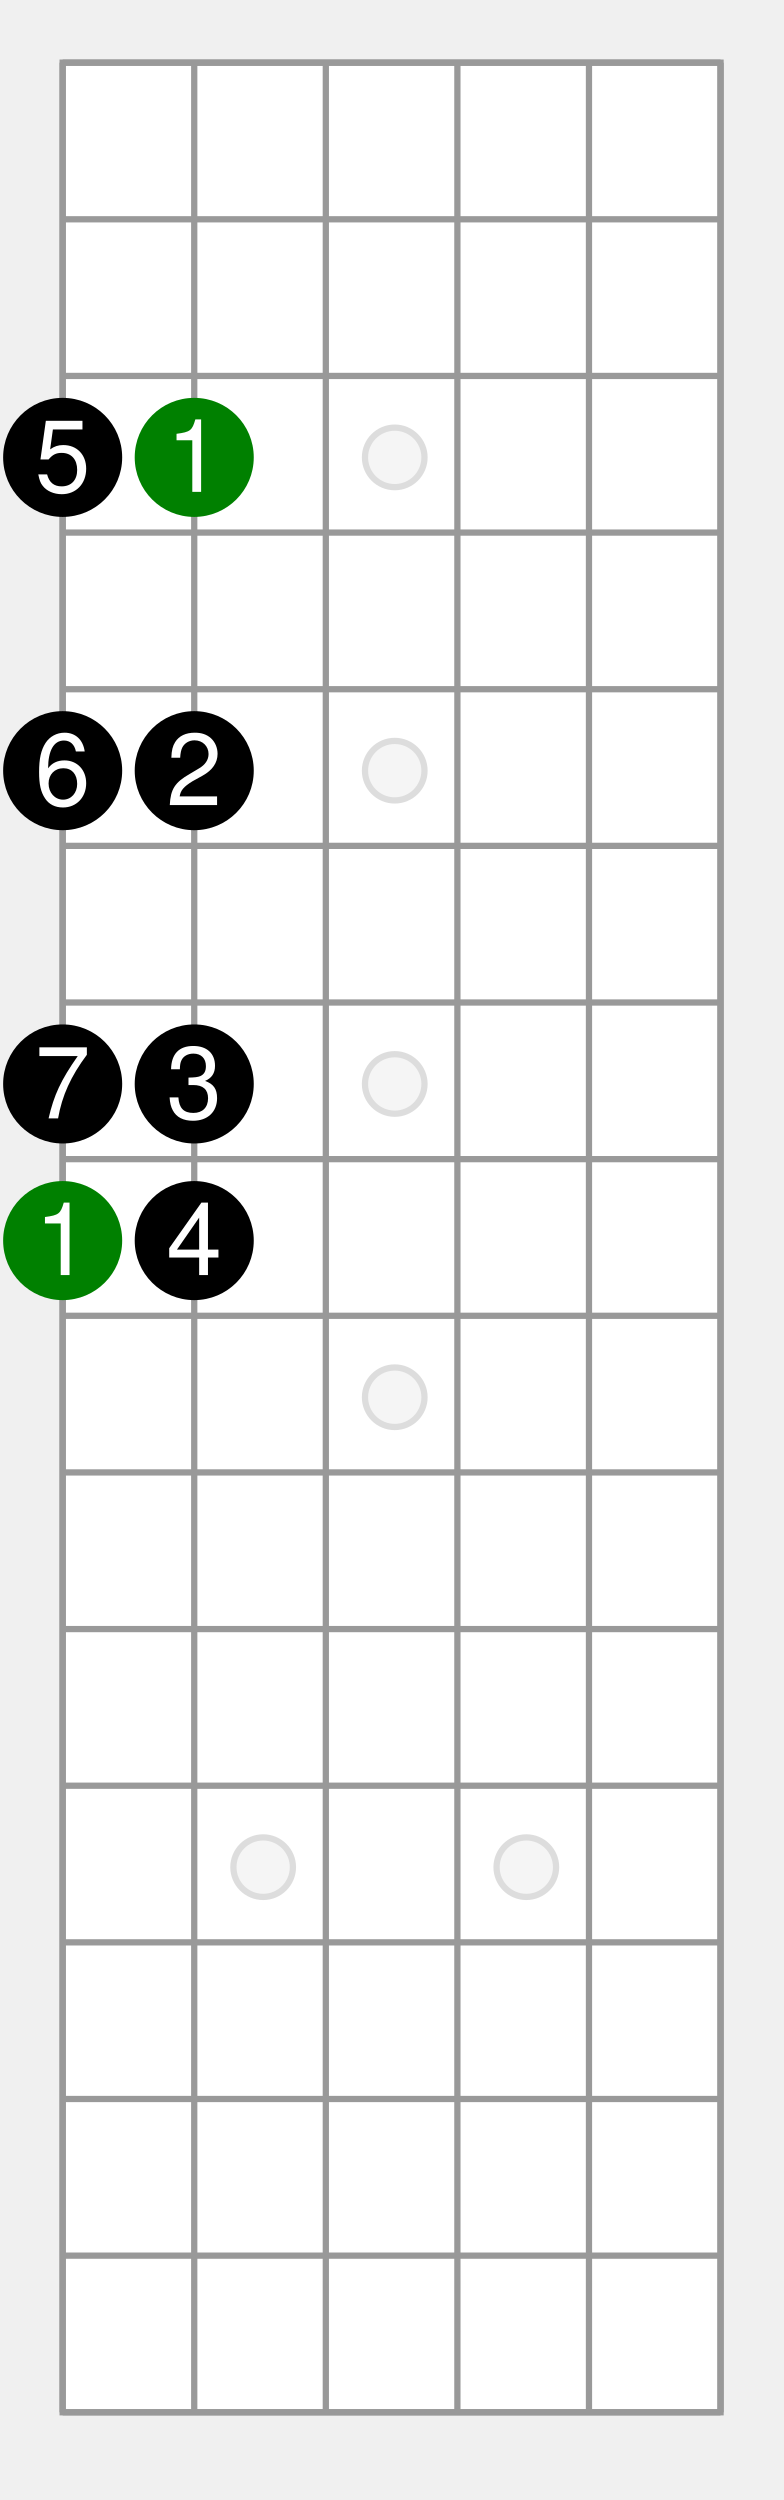
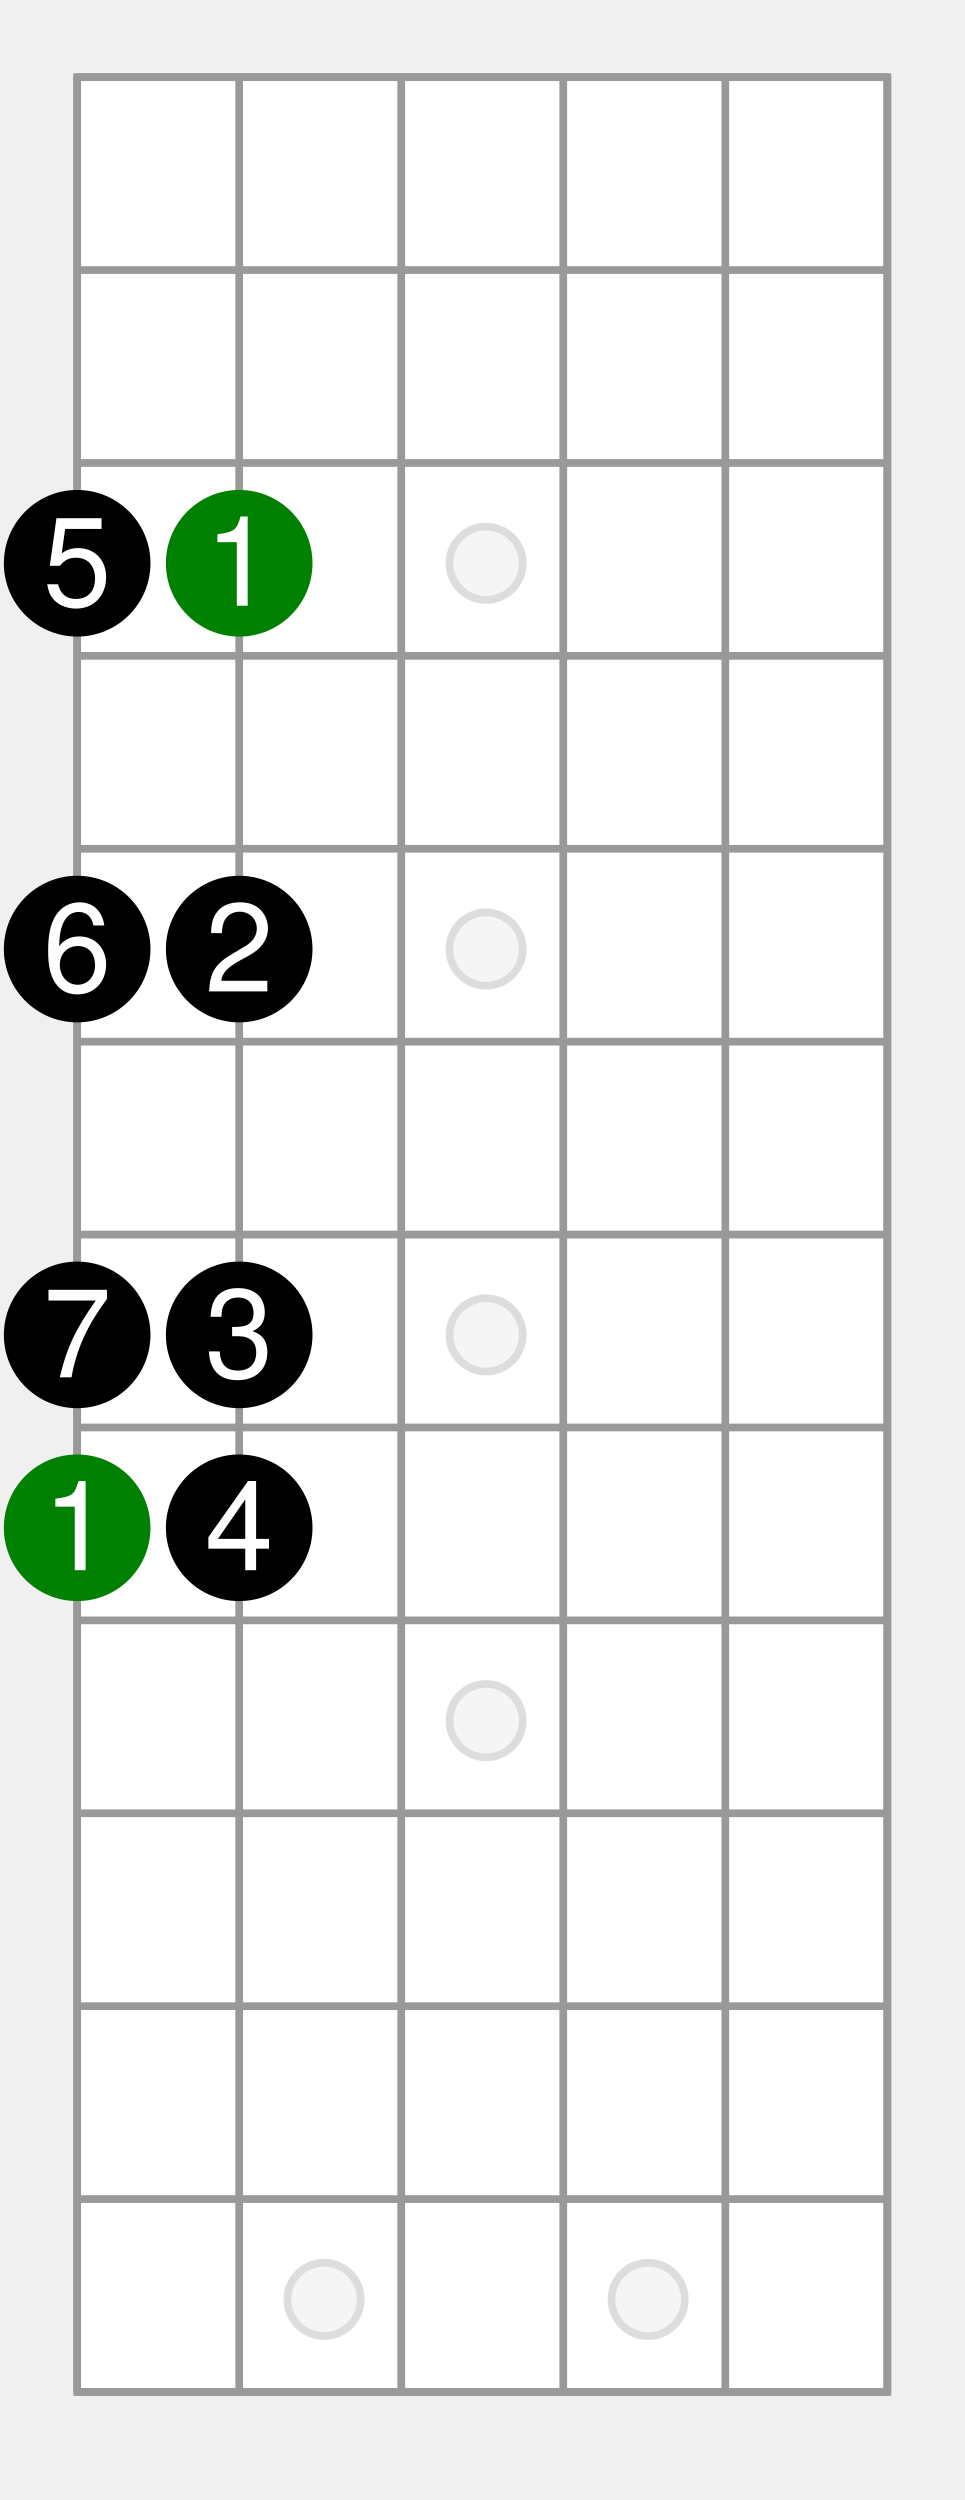
- <svg xmlns="http://www.w3.org/2000/svg" id="diagram-new" class="fbd-diagram" width="100%" viewBox="0 0 125 399" preserveAspectRatio="xMidYMid meet" font-size="16px" data-fbd="{&quot;numStrings&quot;:6,&quot;numFrets&quot;:15,&quot;inlays&quot;:[3,5,7,9,&quot;12:double&quot;],&quot;grid&quot;:[[null,null,null,null,null,null,null,null],[null,null,null,null,null,null,null,null],[null,null,null,null,null,null,null,null],[null,{&quot;dot&quot;:true,&quot;label&quot;:&quot;5&quot;},{&quot;dot&quot;:true,&quot;class&quot;:&quot;fbd-note-root&quot;,&quot;label&quot;:&quot;1&quot;},null,null,null,null,null],[null,null,null,null,null,null,null,null],[null,{&quot;dot&quot;:true,&quot;label&quot;:&quot;6&quot;},{&quot;dot&quot;:true,&quot;label&quot;:&quot;2&quot;},null,null,null,null,null],[null,null,null,null,null,null,null,null],[null,{&quot;dot&quot;:true,&quot;label&quot;:&quot;7&quot;},{&quot;dot&quot;:true,&quot;label&quot;:&quot;3&quot;},null,null,null,null,null],[null,{&quot;dot&quot;:true,&quot;class&quot;:&quot;fbd-note-root&quot;,&quot;label&quot;:&quot;1&quot;},{&quot;dot&quot;:true,&quot;label&quot;:&quot;4&quot;},null,null,null,null,null],[null,null,null,null,null,null,null,null],[null],[null],[null]]}">
+ <svg xmlns="http://www.w3.org/2000/svg" id="diagram-new" class="fbd-diagram" width="100%" viewBox="0 0 125 324" preserveAspectRatio="xMidYMid meet" font-size="16px" data-fbd="{&quot;numStrings&quot;:6,&quot;numFrets&quot;:12,&quot;inlays&quot;:[3,5,7,9,&quot;12:double&quot;],&quot;grid&quot;:[[null,null,null,null,null,null,null,null],[null,null,null,null,null,null,null,null],[null,null,null,null,null,null,null,null],[null,{&quot;dot&quot;:true,&quot;label&quot;:&quot;5&quot;},{&quot;dot&quot;:true,&quot;class&quot;:&quot;fbd-note-root&quot;,&quot;label&quot;:&quot;1&quot;},null,null,null,null,null],[null,null,null,null,null,null,null,null],[null,{&quot;dot&quot;:true,&quot;label&quot;:&quot;6&quot;},{&quot;dot&quot;:true,&quot;label&quot;:&quot;2&quot;},null,null,null,null,null],[null,null,null,null,null,null,null,null],[null,{&quot;dot&quot;:true,&quot;label&quot;:&quot;7&quot;},{&quot;dot&quot;:true,&quot;label&quot;:&quot;3&quot;},null,null,null,null,null],[null,{&quot;dot&quot;:true,&quot;class&quot;:&quot;fbd-note-root&quot;,&quot;label&quot;:&quot;1&quot;},{&quot;dot&quot;:true,&quot;label&quot;:&quot;4&quot;},null,null,null,null,null],[null,null,null,null,null,null,null,null],[null],[null],[null]]}">
  <style type="text/css">/*  */
 .fbd-grid { stroke: #999; } .fbd-grid-background { fill: #fff; } .fbd-diagram { font-family: "Helvetica Neue",Helvetica,Arial,sans-serif; font-weight: 500; } .fbd-inlays { fill: #f5f5f5; stroke: #ddd; } .fbd-positions text { fill: #333; text-anchor: middle; } .fbd-positions circle + text { fill: #fff; } .fbd-dots { fill: #000; stroke: none; } .fbd-note-footer { font-size: 75%; text-anchor: middle; fill: #000; } .fbd-note-root circle { fill: green; } .fbd-note-optional circle { fill: #fff; stroke: #999; stroke-dasharray: 5,2; } .fbd-note-optional circle + text { fill: #666; } .fbd-note-chromatic circle { fill: #fcc; } .fbd-note-chromatic circle + text { fill: #000; }
/*  */
</style>
  <g class="fbd-grid">
-     <rect class="fbd-grid-background" x="10" y="10" width="105" height="375" />
-     <path class="fbd-frets" d=" M10 10 h105 M10 35 h105 M10 60 h105 M10 85 h105 M10 110 h105 M10 135 h105 M10 160 h105 M10 185 h105 M10 210 h105 M10 235 h105 M10 260 h105 M10 285 h105 M10 310 h105 M10 335 h105 M10 360 h105 M10 385 h105" />
-     <path class="fbd-strings" d=" M10 10 v375 M31 10 v375 M52 10 v375 M73 10 v375 M94 10 v375 M115 10 v375" />
+     <rect class="fbd-grid-background" x="10" y="10" width="105" height="300" />
+     <path class="fbd-frets" d=" M10 10 h105 M10 35 h105 M10 60 h105 M10 85 h105 M10 110 h105 M10 135 h105 M10 160 h105 M10 185 h105 M10 210 h105 M10 235 h105 M10 260 h105 M10 285 h105 M10 310 h105" />
+     <path class="fbd-strings" d=" M10 10 v300 M31 10 v300 M52 10 v300 M73 10 v300 M94 10 v300 M115 10 v300" />
  </g>
  <g class="fbd-inlays">
    <circle cx="63" cy="73" r="4.75" />
    <circle cx="63" cy="123" r="4.75" />
    <circle cx="63" cy="173" r="4.75" />
    <circle cx="63" cy="223" r="4.75" />
    <circle cx="42" cy="298" r="4.75" />
    <circle cx="84" cy="298" r="4.75" />
  </g>
  <g class="fbd-positions">
    <g class="fbd-pos-1-3">
      <circle cx="10" cy="73" r="9.5" />
      <text x="10" y="78.5">5</text>
    </g>
    <g class="fbd-pos-2-3 fbd-note-root">
      <circle cx="31" cy="73" r="9.5" />
      <text x="31" y="78.5">1</text>
    </g>
    <g class="fbd-pos-1-5">
      <circle cx="10" cy="123" r="9.5" />
      <text x="10" y="128.5">6</text>
    </g>
    <g class="fbd-pos-2-5">
      <circle cx="31" cy="123" r="9.5" />
      <text x="31" y="128.5">2</text>
    </g>
    <g class="fbd-pos-1-7">
      <circle cx="10" cy="173" r="9.5" />
      <text x="10" y="178.5">7</text>
    </g>
    <g class="fbd-pos-2-7">
      <circle cx="31" cy="173" r="9.5" />
      <text x="31" y="178.5">3</text>
    </g>
    <g class="fbd-pos-1-8 fbd-note-root">
      <circle cx="10" cy="198" r="9.5" />
      <text x="10" y="203.5">1</text>
    </g>
    <g class="fbd-pos-2-8">
      <circle cx="31" cy="198" r="9.5" />
      <text x="31" y="203.5">4</text>
    </g>
  </g>
</svg>
